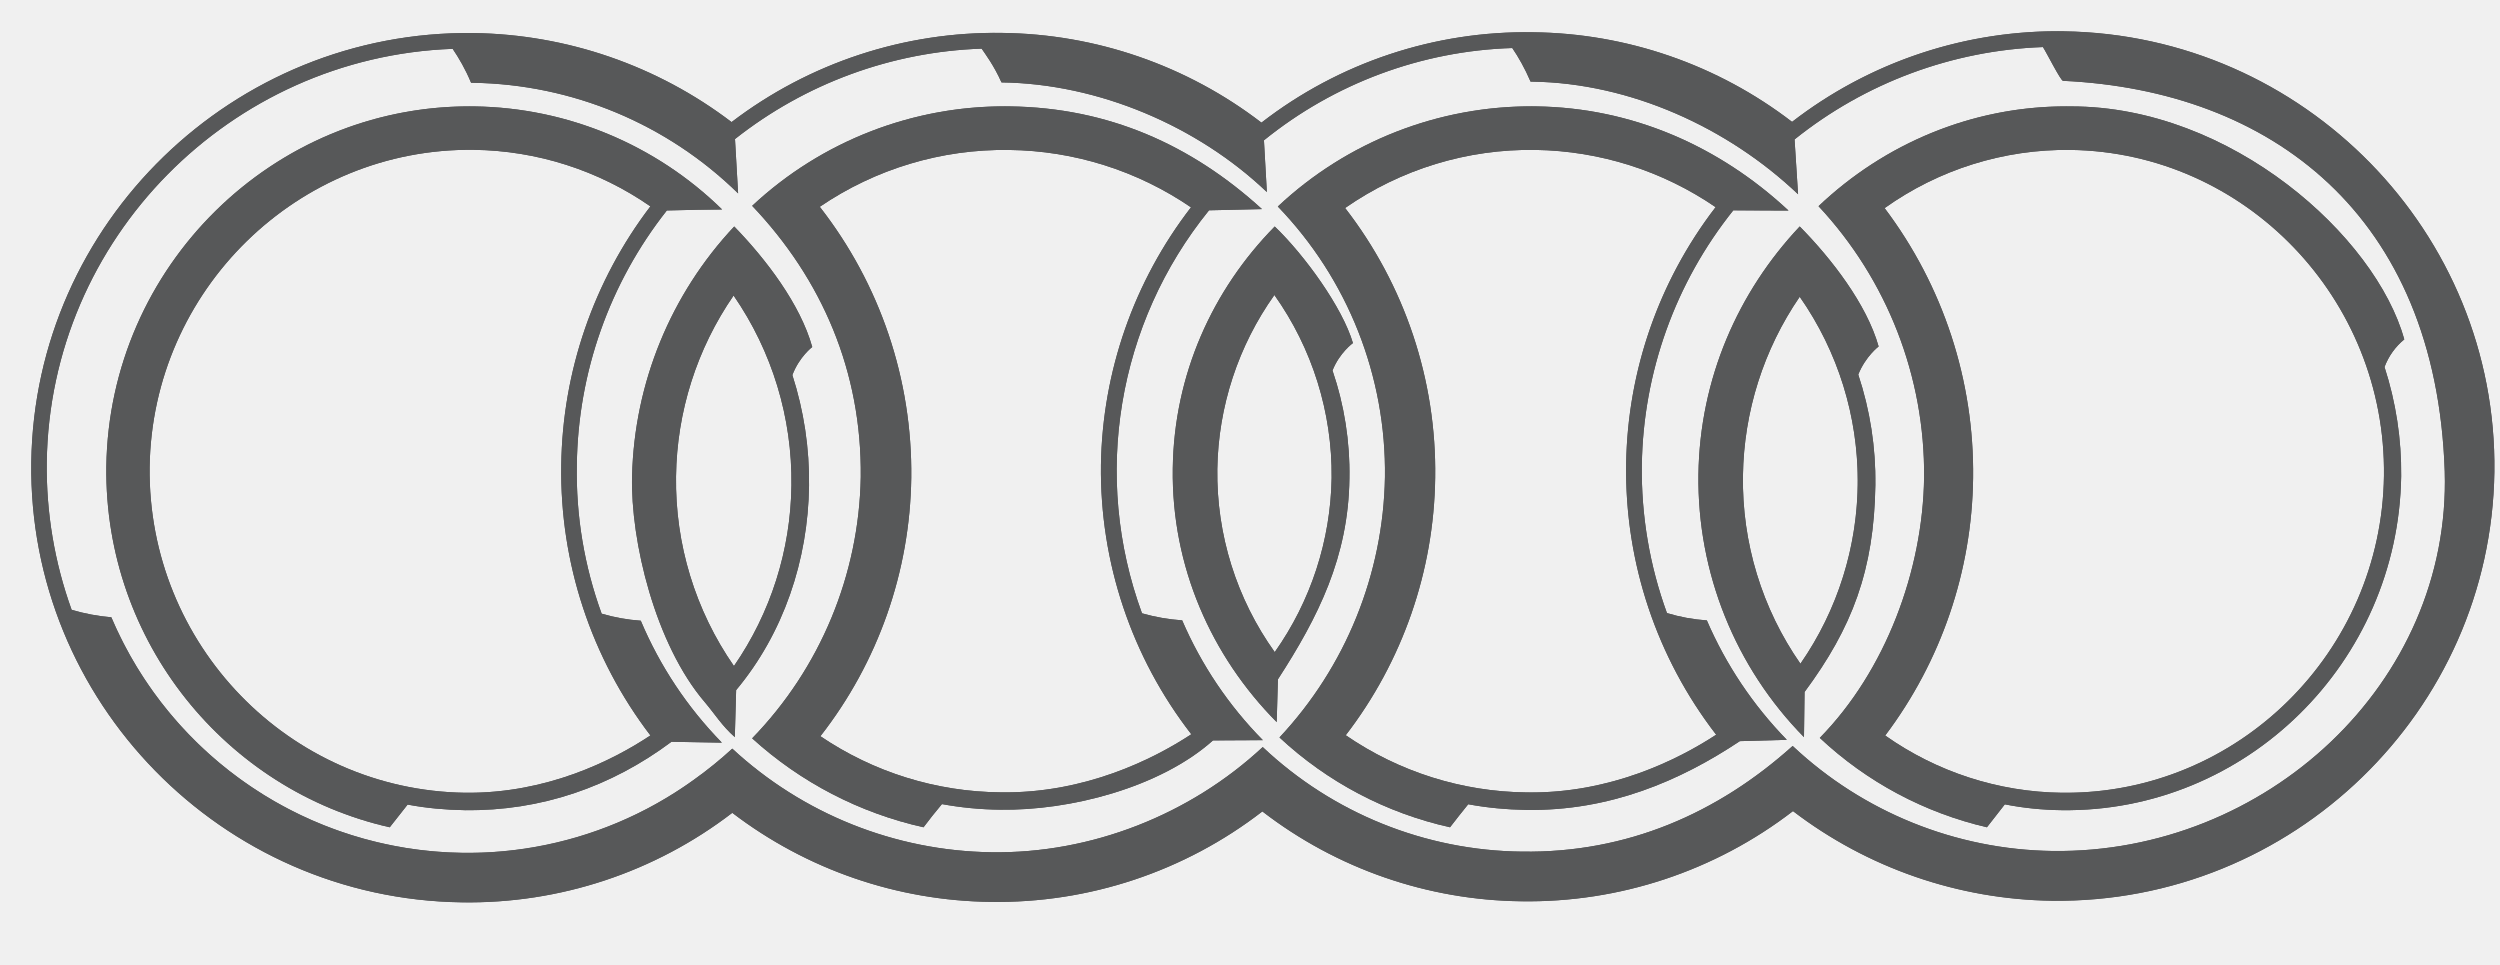
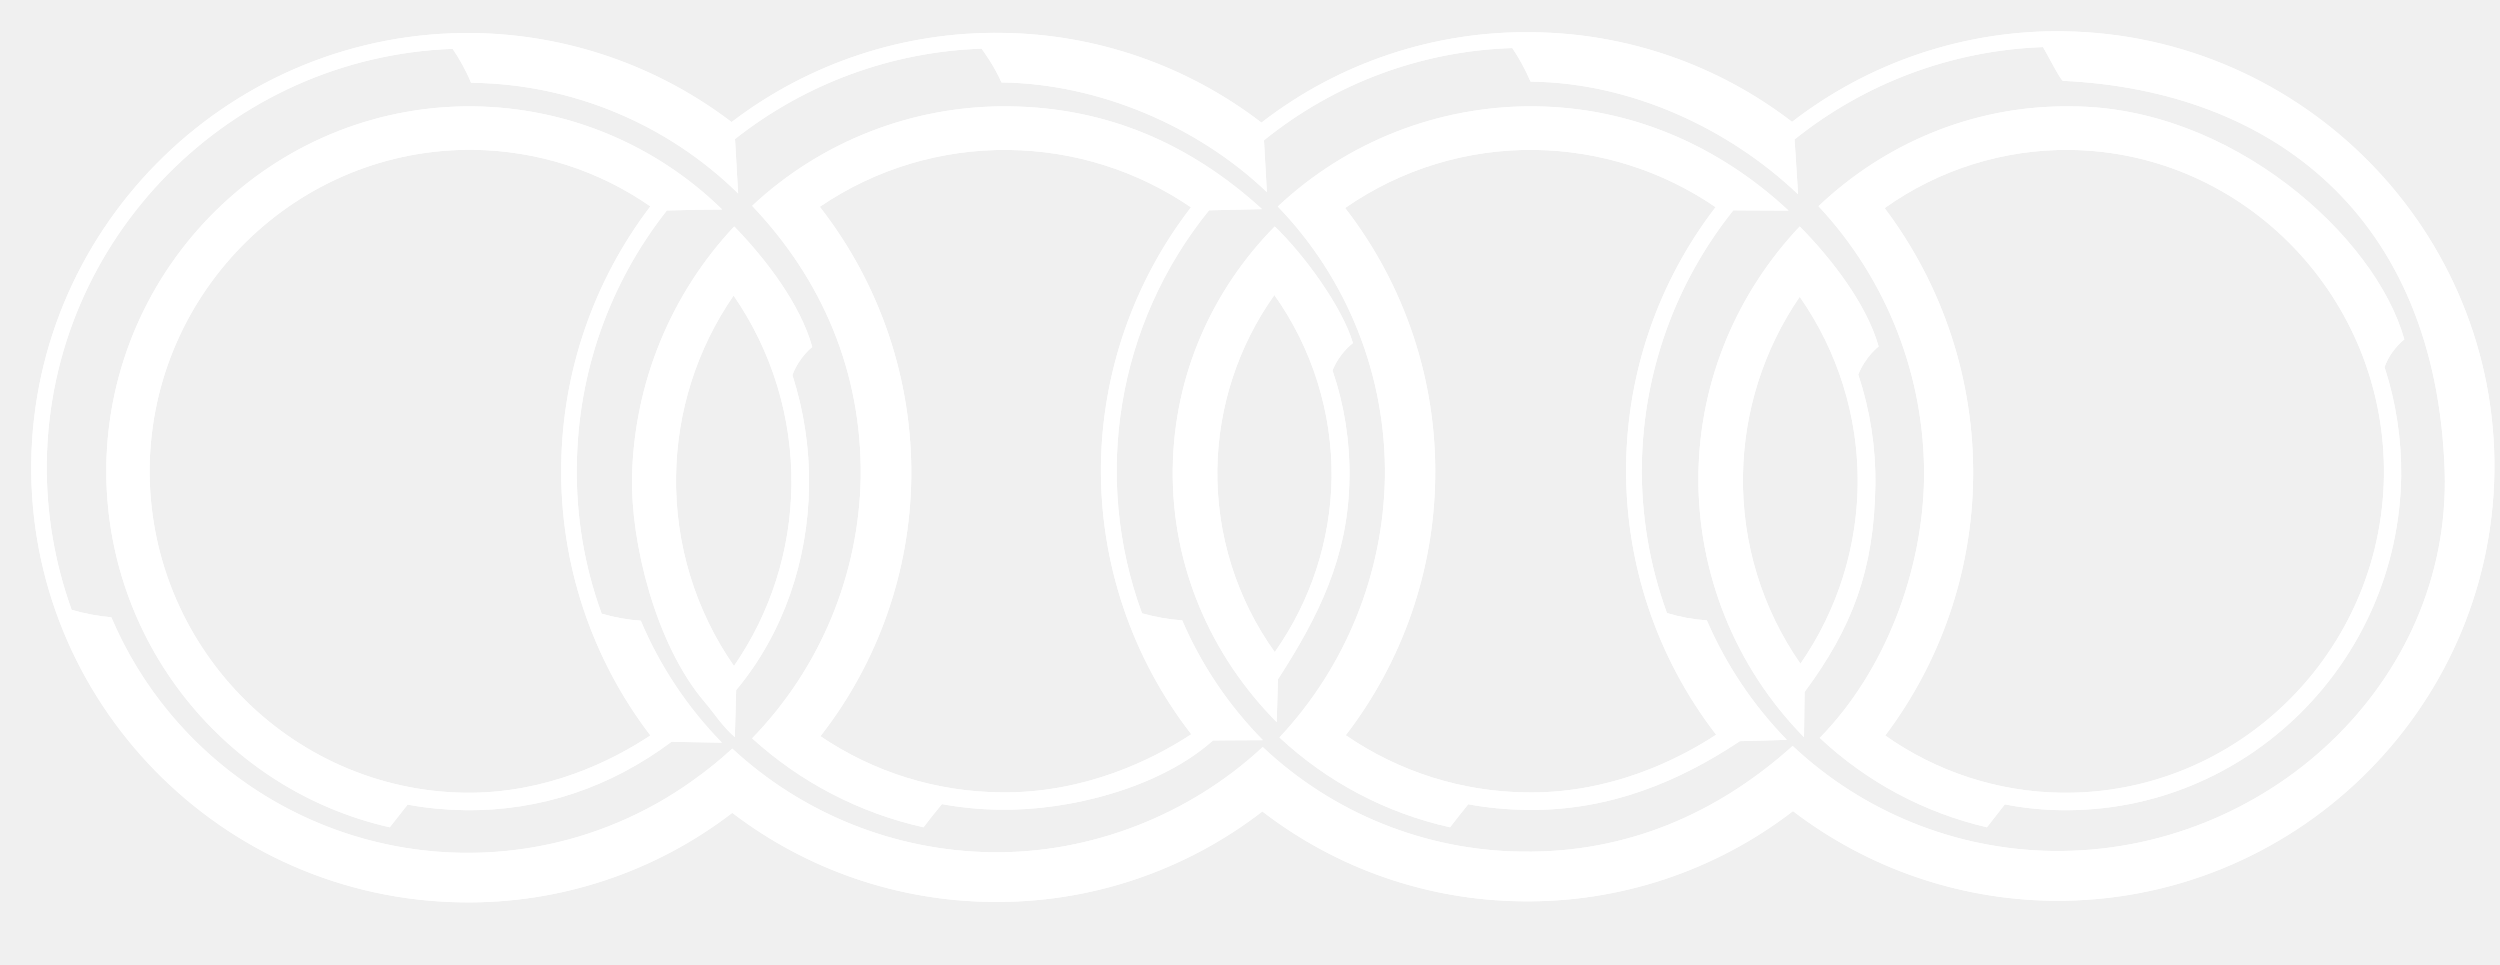
<svg xmlns="http://www.w3.org/2000/svg" xmlns:xlink="http://www.w3.org/1999/xlink" width="57" height="22" viewBox="0 0 57 22">
  <defs>
    <path id="a" d="M40.859 2.492A9.876 9.876 0 0 0 34.955.449a9.851 9.851 0 0 0-6.194 2.061A9.89 9.89 0 0 0 22.847.465a9.917 9.917 0 0 0-6.167 2.033 9.943 9.943 0 0 0-5.882-2.03C5.318.397.789 4.795.713 10.25c-.074 5.455 4.335 9.963 9.816 10.036a9.866 9.866 0 0 0 6.167-2.04 9.898 9.898 0 0 0 5.889 2.031 9.885 9.885 0 0 0 6.197-2.063 9.845 9.845 0 0 0 5.903 2.048 9.898 9.898 0 0 0 6.195-2.056 9.952 9.952 0 0 0 5.905 2.044c5.481.069 10.009-4.315 10.087-9.775.072-5.459-4.339-9.969-9.82-10.048l-.13-.001c-2.274 0-4.38.767-6.063 2.066zm.057.401A9.608 9.608 0 0 1 46.579.787c.076.113.405.77.459.77 4.731.22 8.507 3.042 8.702 8.903.147 4.834-4.085 8.721-8.94 8.656a8.83 8.83 0 0 1-5.928-2.394c-1.708 1.536-3.778 2.444-6.17 2.409a8.74 8.74 0 0 1-5.912-2.384c-1.653 1.539-3.908 2.434-6.19 2.398a8.873 8.873 0 0 1-5.904-2.362c-.249.23-.544.473-.879.712a8.767 8.767 0 0 1-5.275 1.664 8.826 8.826 0 0 1-8.004-5.371 4.457 4.457 0 0 1-.905-.171 9.549 9.549 0 0 1-.567-3.364C1.135 5.144 5.255 1.01 10.321.827c.141.208.292.463.42.775h.042a8.826 8.826 0 0 1 6.046 2.521l-.071-1.239A9.6 9.6 0 0 1 22.381.823c.077.113.282.383.453.77 2.217.027 4.481 1.001 6.051 2.5l-.067-1.18A9.466 9.466 0 0 1 34.48.809c.14.206.285.459.417.766h.043c2.233.033 4.459 1.05 6.056 2.568l-.08-1.25z" />
    <path id="c" d="M.424 8.349c-.048 3.999 2.731 7.384 6.462 8.227.126-.163.268-.339.407-.518.422.08.861.121 1.305.128 1.734.022 3.335-.531 4.712-1.559l1.149.02a8.95 8.95 0 0 1-1.849-2.781 4.19 4.19 0 0 1-.892-.16 9.37 9.37 0 0 1-.566-3.387 9.547 9.547 0 0 1 2.052-5.807c.486-.013.979-.022 1.26-.022A8.232 8.232 0 0 0 8.815.14L8.7.139C4.192.139.489 3.808.424 8.349zm8.181 7.44c-4.013-.056-7.24-3.383-7.193-7.426.057-4.036 3.378-7.282 7.391-7.233a7.217 7.217 0 0 1 4.026 1.289 9.943 9.943 0 0 0-2.032 5.9 9.9 9.9 0 0 0 2.032 6.163c-.875.583-2.352 1.307-4.142 1.307h-.082z" />
    <path id="e" d="M.412 6.559c-.04 1.492.53 3.851 1.662 5.169.215.253.386.534.68.793l.03-1.073c1.083-1.296 1.641-2.965 1.662-4.658a7.88 7.88 0 0 0-.38-2.525c.157-.416.453-.64.453-.64-.272-.98-1.061-2.009-1.779-2.747A8.617 8.617 0 0 0 .412 6.559zm1.002.015a7.419 7.419 0 0 1 1.312-4.122 7.45 7.45 0 0 1 1.319 4.332A7.385 7.385 0 0 1 2.734 10.9a7.397 7.397 0 0 1-1.32-4.326z" />
    <path id="g" d="M.739 6.397c-.032 2.231.877 4.276 2.37 5.781l.028-.976c.918-1.419 1.609-2.79 1.63-4.583a7.225 7.225 0 0 0-.386-2.458c.16-.405.466-.625.466-.625-.24-.813-1.098-2-1.783-2.658C1.643 2.322.766 4.256.739 6.397zm1.016.009A7.038 7.038 0 0 1 3.056 2.44a7.072 7.072 0 0 1 1.305 4.171 7.07 7.07 0 0 1-1.297 3.971 7.009 7.009 0 0 1-1.309-4.176z" />
    <path id="i" d="M.135 2.422a8.721 8.721 0 0 1 2.441 6.171 8.903 8.903 0 0 1-2.404 5.935 8.367 8.367 0 0 0 3.889 2.048c.127-.169.271-.347.414-.525.43.08.874.121 1.324.129 1.904.028 3.508-.662 4.869-1.568l1.072-.03a9.02 9.02 0 0 1-1.824-2.723 4.094 4.094 0 0 1-.91-.167 9.486 9.486 0 0 1-.572-3.375 9.515 9.515 0 0 1 2.085-5.808l1.259.006C10.21 1.055 8.228.169 6.023.14L5.924.139A8.429 8.429 0 0 0 .135 2.422zm5.673 13.359a7.414 7.414 0 0 1-4.126-1.303 9.833 9.833 0 0 0 2.04-5.87 9.801 9.801 0 0 0-2.054-6.152 7.393 7.393 0 0 1 4.34-1.324 7.47 7.47 0 0 1 4.108 1.305A9.843 9.843 0 0 0 8.075 8.31a9.861 9.861 0 0 0 2.054 6.155c-.882.578-2.386 1.317-4.211 1.317l-.11-.001z" />
    <path id="k" d="M.463 2.415A8.946 8.946 0 0 1 2.87 8.599c-.029 2.129-.88 4.411-2.379 5.939a8.327 8.327 0 0 0 3.811 2.038l.408-.523c.42.083.854.127 1.294.133 4.206.055 7.679-3.364 7.743-7.616a7.821 7.821 0 0 0-.38-2.489 1.49 1.49 0 0 1 .451-.629C13.165 3.102 9.872.14 6.222.14L6.109.139c-2.176 0-4.165.87-5.646 2.276zM6.01 15.789a7.13 7.13 0 0 1-4.028-1.305 9.957 9.957 0 0 0 2.005-5.87 10.01 10.01 0 0 0-2.018-6.155 7.142 7.142 0 0 1 4.238-1.327c3.989.054 7.198 3.395 7.147 7.431-.054 4.005-3.306 7.226-7.256 7.226H6.01z" />
    <path id="m" d="M.724 6.537a8.387 8.387 0 0 0 2.407 5.984l.013-1.03c1.088-1.469 1.585-2.776 1.615-4.717a7.65 7.65 0 0 0-.391-2.521c.167-.415.465-.64.465-.64-.27-.96-1.073-2.001-1.799-2.735C1.631 2.366.753 4.345.724 6.537zm1.015.015A7.39 7.39 0 0 1 3.034 2.48a7.338 7.338 0 0 1 1.323 4.288 7.327 7.327 0 0 1-1.307 4.08 7.304 7.304 0 0 1-1.311-4.296z" />
    <path id="o" d="M.149 2.407c1.593 1.675 2.503 3.778 2.476 6.185a8.77 8.77 0 0 1-2.476 5.956 8.596 8.596 0 0 0 3.907 2.028c.13-.173.268-.348.42-.529.432.079.877.124 1.329.127 1.584.027 3.645-.501 4.851-1.578l1.137-.007a8.879 8.879 0 0 1-1.839-2.731 4.428 4.428 0 0 1-.917-.161 9.433 9.433 0 0 1 1.528-9.188l1.208-.027C10.167 1.019 8.275.168 6.021.14l-.11-.001A8.42 8.42 0 0 0 .149 2.407zm5.663 13.372a7.427 7.427 0 0 1-4.107-1.28 9.778 9.778 0 0 0 2.072-5.892 9.846 9.846 0 0 0-2.086-6.178 7.47 7.47 0 0 1 4.317-1.296 7.505 7.505 0 0 1 4.147 1.308 9.862 9.862 0 0 0-2.054 5.873 9.82 9.82 0 0 0 2.061 6.141c-.883.581-2.404 1.325-4.24 1.325l-.11-.001z" />
  </defs>
  <g fill="none" fill-rule="evenodd">
-     <path fill="#575859" d="M46.8 19.403a8.828 8.828 0 0 1-5.927-2.395c-1.71 1.536-3.78 2.444-6.171 2.409a8.74 8.74 0 0 1-5.912-2.384c-1.654 1.539-3.907 2.434-6.19 2.398a8.873 8.873 0 0 1-5.904-2.362 9.11 9.11 0 0 1-.878.712 8.827 8.827 0 0 1-13.28-3.707 4.53 4.53 0 0 1-.905-.17 9.556 9.556 0 0 1-.566-3.364c.068-5.11 4.188-9.243 9.254-9.426.14.207.29.462.42.773h.042a8.828 8.828 0 0 1 6.046 2.523l-.071-1.24a9.594 9.594 0 0 1 5.624-2.061c.076.113.28.383.452.77 2.217.027 4.48 1.002 6.05 2.5l-.066-1.18a9.473 9.473 0 0 1 5.662-2.104c.14.205.285.458.418.767h.042c2.233.032 4.46 1.049 6.056 2.567l-.08-1.25a9.61 9.61 0 0 1 5.663-2.106c.076.113.405.77.458.77 4.732.22 8.509 3.042 8.702 8.904.148 4.834-4.084 8.72-8.94 8.656m.253-18.69a9.884 9.884 0 0 0-6.193 2.066A9.857 9.857 0 0 0 34.955.736a9.846 9.846 0 0 0-6.194 2.06A9.897 9.897 0 0 0 22.847.75a9.923 9.923 0 0 0-6.167 2.033 9.941 9.941 0 0 0-5.881-2.03C5.318.684.789 5.082.713 10.537c-.074 5.456 4.335 9.963 9.816 10.037a9.869 9.869 0 0 0 6.167-2.041 9.894 9.894 0 0 0 5.889 2.03 9.885 9.885 0 0 0 6.197-2.062 9.857 9.857 0 0 0 5.903 2.049 9.91 9.91 0 0 0 6.195-2.056 9.958 9.958 0 0 0 5.905 2.044c5.48.068 10.009-4.316 10.087-9.776.072-5.46-4.34-9.968-9.82-10.047" />
+     <path fill="rgb(255,255,255)" d="M46.8 19.403a8.828 8.828 0 0 1-5.927-2.395c-1.71 1.536-3.78 2.444-6.171 2.409a8.74 8.74 0 0 1-5.912-2.384c-1.654 1.539-3.907 2.434-6.19 2.398a8.873 8.873 0 0 1-5.904-2.362 9.11 9.11 0 0 1-.878.712 8.827 8.827 0 0 1-13.28-3.707 4.53 4.53 0 0 1-.905-.17 9.556 9.556 0 0 1-.566-3.364c.068-5.11 4.188-9.243 9.254-9.426.14.207.29.462.42.773h.042a8.828 8.828 0 0 1 6.046 2.523l-.071-1.24a9.594 9.594 0 0 1 5.624-2.061c.076.113.28.383.452.77 2.217.027 4.48 1.002 6.05 2.5l-.066-1.18a9.473 9.473 0 0 1 5.662-2.104c.14.205.285.458.418.767h.042c2.233.032 4.46 1.049 6.056 2.567l-.08-1.25a9.61 9.61 0 0 1 5.663-2.106c.076.113.405.77.458.77 4.732.22 8.509 3.042 8.702 8.904.148 4.834-4.084 8.72-8.94 8.656m.253-18.69a9.884 9.884 0 0 0-6.193 2.066A9.857 9.857 0 0 0 34.955.736a9.846 9.846 0 0 0-6.194 2.06A9.897 9.897 0 0 0 22.847.75a9.923 9.923 0 0 0-6.167 2.033 9.941 9.941 0 0 0-5.881-2.03C5.318.684.789 5.082.713 10.537c-.074 5.456 4.335 9.963 9.816 10.037a9.869 9.869 0 0 0 6.167-2.041 9.894 9.894 0 0 0 5.889 2.03 9.885 9.885 0 0 0 6.197-2.062 9.857 9.857 0 0 0 5.903 2.049 9.91 9.91 0 0 0 6.195-2.056 9.958 9.958 0 0 0 5.905 2.044c5.48.068 10.009-4.316 10.087-9.776.072-5.46-4.34-9.968-9.82-10.047" />
    <g transform="translate(0 .286)">
      <mask id="b" fill="#fff">
        <use xlink:href="#a" />
      </mask>
-       <path fill="#575859" d="M-1 22h59.585V-1.286H-1z" mask="url(#b)" />
+       <path fill="rgb(255,255,255)" d="M-1 22h59.585V-1.286H-1z" mask="url(#b)" />
    </g>
-     <path fill="#575859" d="M10.605 18.075c-4.014-.056-7.24-3.383-7.193-7.426.057-4.035 3.378-7.282 7.39-7.233a7.223 7.223 0 0 1 4.027 1.289 9.944 9.944 0 0 0-2.033 5.9 9.9 9.9 0 0 0 2.034 6.163c-.89.592-2.398 1.329-4.225 1.307m3.112-4.083a9.387 9.387 0 0 1-.565-3.387 9.543 9.543 0 0 1 2.052-5.806c.486-.014.979-.022 1.26-.022a8.23 8.23 0 0 0-5.648-2.351c-4.56-.063-8.327 3.629-8.392 8.209-.047 4 2.73 7.384 6.462 8.227.126-.162.268-.34.408-.517.421.08.86.12 1.304.127 1.733.023 3.335-.531 4.711-1.56l1.15.02a8.953 8.953 0 0 1-1.85-2.78 4.202 4.202 0 0 1-.892-.16" />
+     <path fill="rgb(255,255,255)" d="M10.605 18.075c-4.014-.056-7.24-3.383-7.193-7.426.057-4.035 3.378-7.282 7.39-7.233a7.223 7.223 0 0 1 4.027 1.289 9.944 9.944 0 0 0-2.033 5.9 9.9 9.9 0 0 0 2.034 6.163c-.89.592-2.398 1.329-4.225 1.307m3.112-4.083a9.387 9.387 0 0 1-.565-3.387 9.543 9.543 0 0 1 2.052-5.806c.486-.014.979-.022 1.26-.022a8.23 8.23 0 0 0-5.648-2.351c-4.56-.063-8.327 3.629-8.392 8.209-.047 4 2.73 7.384 6.462 8.227.126-.162.268-.34.408-.517.421.08.86.12 1.304.127 1.733.023 3.335-.531 4.711-1.56l1.15.02a8.953 8.953 0 0 1-1.85-2.78 4.202 4.202 0 0 1-.892-.16" />
    <g transform="translate(2 2.286)">
      <mask id="d" fill="#fff">
        <use xlink:href="#c" />
      </mask>
-       <path fill="#575859" d="M-1.288 18.288h17.464V-1.573H-1.288z" mask="url(#d)" />
+       <path fill="rgb(255,255,255)" d="M-1.288 18.288h17.464V-1.573H-1.288z" mask="url(#d)" />
    </g>
-     <path fill="#575859" d="M16.734 15.186a7.39 7.39 0 0 1-1.32-4.325 7.422 7.422 0 0 1 1.312-4.123 7.44 7.44 0 0 1 1.318 4.332 7.385 7.385 0 0 1-1.31 4.116m1.332-6.635c.157-.416.453-.639.453-.639-.273-.98-1.06-2.009-1.779-2.748a8.613 8.613 0 0 0-2.329 5.681c-.04 1.491.531 3.852 1.662 5.17.215.252.387.533.681.792l.03-1.073c1.082-1.296 1.64-2.965 1.662-4.657a7.91 7.91 0 0 0-.38-2.526" />
+     <path fill="rgb(255,255,255)" d="M16.734 15.186a7.39 7.39 0 0 1-1.32-4.325 7.422 7.422 0 0 1 1.312-4.123 7.44 7.44 0 0 1 1.318 4.332 7.385 7.385 0 0 1-1.31 4.116m1.332-6.635c.157-.416.453-.639.453-.639-.273-.98-1.06-2.009-1.779-2.748a8.613 8.613 0 0 0-2.329 5.681c-.04 1.491.531 3.852 1.662 5.17.215.252.387.533.681.792l.03-1.073c1.082-1.296 1.64-2.965 1.662-4.657a7.91 7.91 0 0 0-.38-2.526" />
    <g transform="translate(14 4.286)">
      <mask id="f" fill="#fff">
        <use xlink:href="#e" />
      </mask>
-       <path fill="#575859" d="M-1.302 14.233h7.534V-.834h-7.534z" mask="url(#f)" />
+       <path fill="rgb(255,255,255)" d="M-1.302 14.233h7.534V-.834h-7.534z" mask="url(#f)" />
    </g>
-     <path fill="#575859" d="M29.064 14.869a7.01 7.01 0 0 1-1.309-4.177 7.033 7.033 0 0 1 1.301-3.966 7.072 7.072 0 0 1 1.305 4.17 7.076 7.076 0 0 1-1.297 3.973m1.317-6.422c.16-.405.466-.625.466-.625-.24-.812-1.098-2-1.783-2.658-1.42 1.444-2.298 3.379-2.325 5.519-.031 2.232.877 4.277 2.37 5.782l.027-.976c.919-1.42 1.61-2.79 1.631-4.584a7.233 7.233 0 0 0-.386-2.458" />
+     <path fill="rgb(255,255,255)" d="M29.064 14.869a7.01 7.01 0 0 1-1.309-4.177 7.033 7.033 0 0 1 1.301-3.966 7.072 7.072 0 0 1 1.305 4.17 7.076 7.076 0 0 1-1.297 3.973m1.317-6.422c.16-.405.466-.625.466-.625-.24-.812-1.098-2-1.783-2.658-1.42 1.444-2.298 3.379-2.325 5.519-.031 2.232.877 4.277 2.37 5.782l.027-.976c.919-1.42 1.61-2.79 1.631-4.584a7.233 7.233 0 0 0-.386-2.458" />
    <g transform="translate(26 4.286)">
      <mask id="h" fill="#fff">
        <use xlink:href="#g" />
      </mask>
-       <path fill="#575859" d="M-.975 13.89h7.534V-.835H-.975z" mask="url(#h)" />
+       <path fill="rgb(255,255,255)" d="M-.975 13.89h7.534V-.835H-.975z" mask="url(#h)" />
    </g>
-     <path fill="#575859" d="M34.809 18.067a7.405 7.405 0 0 1-4.126-1.304 9.84 9.84 0 0 0 2.04-5.869 9.802 9.802 0 0 0-2.054-6.151 7.375 7.375 0 0 1 4.34-1.325 7.47 7.47 0 0 1 4.107 1.305 9.86 9.86 0 0 0 .013 12.029c-.9.588-2.446 1.345-4.32 1.315m3.198-4.089a9.465 9.465 0 0 1-.573-3.375 9.512 9.512 0 0 1 2.085-5.807l1.259.005c-1.568-1.46-3.551-2.345-5.754-2.376a8.433 8.433 0 0 0-5.89 2.284 8.713 8.713 0 0 1 2.443 6.171 8.899 8.899 0 0 1-2.405 5.934 8.374 8.374 0 0 0 3.888 2.048c.129-.169.273-.347.415-.525.43.08.875.122 1.324.129 1.905.029 3.509-.662 4.87-1.568l1.07-.03a9.015 9.015 0 0 1-1.823-2.723 4.028 4.028 0 0 1-.91-.167" />
+     <path fill="rgb(255,255,255)" d="M34.809 18.067a7.405 7.405 0 0 1-4.126-1.304 9.84 9.84 0 0 0 2.04-5.869 9.802 9.802 0 0 0-2.054-6.151 7.375 7.375 0 0 1 4.34-1.325 7.47 7.47 0 0 1 4.107 1.305 9.86 9.86 0 0 0 .013 12.029c-.9.588-2.446 1.345-4.32 1.315m3.198-4.089a9.465 9.465 0 0 1-.573-3.375 9.512 9.512 0 0 1 2.085-5.807l1.259.005c-1.568-1.46-3.551-2.345-5.754-2.376a8.433 8.433 0 0 0-5.89 2.284 8.713 8.713 0 0 1 2.443 6.171 8.899 8.899 0 0 1-2.405 5.934 8.374 8.374 0 0 0 3.888 2.048c.129-.169.273-.347.415-.525.43.08.875.122 1.324.129 1.905.029 3.509-.662 4.87-1.568l1.07-.03a9.015 9.015 0 0 1-1.823-2.723 4.028 4.028 0 0 1-.91-.167" />
    <g transform="translate(29 2.286)">
      <mask id="j" fill="#fff">
        <use xlink:href="#i" />
      </mask>
-       <path fill="#575859" d="M-1.577 18.288H13.49V-1.573H-1.577z" mask="url(#j)" />
+       <path fill="rgb(255,255,255)" d="M-1.577 18.288H13.49V-1.573H-1.577z" mask="url(#j)" />
    </g>
-     <path fill="#575859" d="M47.01 18.075a7.125 7.125 0 0 1-4.027-1.305 9.956 9.956 0 0 0 2.004-5.87 10.004 10.004 0 0 0-2.018-6.155 7.144 7.144 0 0 1 4.238-1.327c3.99.054 7.198 3.395 7.147 7.43-.054 4.037-3.354 7.276-7.344 7.227m7.808-10.336c-.653-2.352-3.946-5.313-7.596-5.313-2.22-.031-4.253.845-5.76 2.275a8.941 8.941 0 0 1 2.407 6.185c-.028 2.128-.88 4.41-2.378 5.938a8.327 8.327 0 0 0 3.81 2.038l.409-.523c.42.084.855.128 1.294.133 4.206.055 7.679-3.363 7.743-7.616a7.783 7.783 0 0 0-.38-2.488 1.49 1.49 0 0 1 .45-.63" />
+     <path fill="rgb(255,255,255)" d="M47.01 18.075a7.125 7.125 0 0 1-4.027-1.305 9.956 9.956 0 0 0 2.004-5.87 10.004 10.004 0 0 0-2.018-6.155 7.144 7.144 0 0 1 4.238-1.327c3.99.054 7.198 3.395 7.147 7.43-.054 4.037-3.354 7.276-7.344 7.227m7.808-10.336c-.653-2.352-3.946-5.313-7.596-5.313-2.22-.031-4.253.845-5.76 2.275a8.941 8.941 0 0 1 2.407 6.185c-.028 2.128-.88 4.41-2.378 5.938a8.327 8.327 0 0 0 3.81 2.038l.409-.523c.42.084.855.128 1.294.133 4.206.055 7.679-3.363 7.743-7.616a7.783 7.783 0 0 0-.38-2.488 1.49 1.49 0 0 1 .45-.63" />
    <g transform="translate(41 2.286)">
      <mask id="l" fill="#fff">
        <use xlink:href="#k" />
      </mask>
-       <path fill="#575859" d="M-1.249 18.288h16.78V-1.573h-16.78z" mask="url(#l)" />
+       <path fill="rgb(255,255,255)" d="M-1.249 18.288h16.78V-1.573h-16.78z" mask="url(#l)" />
    </g>
-     <path fill="#575859" d="M41.05 15.133a7.305 7.305 0 0 1-1.31-4.295 7.398 7.398 0 0 1 1.293-4.072 7.314 7.314 0 0 1 .016 8.367m1.32-6.594c.166-.416.463-.639.463-.639-.27-.96-1.072-2.002-1.799-2.737-1.402 1.49-2.28 3.468-2.309 5.66a8.384 8.384 0 0 0 2.407 5.984l.013-1.03c1.088-1.469 1.585-2.777 1.614-4.717a7.672 7.672 0 0 0-.39-2.52" />
+     <path fill="rgb(255,255,255)" d="M41.05 15.133a7.305 7.305 0 0 1-1.31-4.295 7.398 7.398 0 0 1 1.293-4.072 7.314 7.314 0 0 1 .016 8.367m1.32-6.594c.166-.416.463-.639.463-.639-.27-.96-1.072-2.002-1.799-2.737-1.402 1.49-2.28 3.468-2.309 5.66a8.384 8.384 0 0 0 2.407 5.984l.013-1.03c1.088-1.469 1.585-2.777 1.614-4.717a7.672 7.672 0 0 0-.39-2.52" />
    <g transform="translate(38 4.286)">
      <mask id="n" fill="#fff">
        <use xlink:href="#m" />
      </mask>
-       <path fill="#575859" d="M-.989 14.233h7.534V-.834H-.989z" mask="url(#n)" />
+       <path fill="rgb(255,255,255)" d="M-.989 14.233h7.534V-.834H-.989z" mask="url(#n)" />
    </g>
-     <path fill="#575859" d="M22.813 18.065a7.435 7.435 0 0 1-4.108-1.279 9.777 9.777 0 0 0 2.072-5.893 9.842 9.842 0 0 0-2.087-6.178 7.47 7.47 0 0 1 4.317-1.296 7.5 7.5 0 0 1 4.147 1.308 9.853 9.853 0 0 0-2.052 5.872 9.814 9.814 0 0 0 2.06 6.142c-.901.593-2.464 1.354-4.35 1.324m3.226-4.081a9.433 9.433 0 0 1 1.528-9.189l1.207-.028c-1.605-1.462-3.498-2.313-5.753-2.342a8.42 8.42 0 0 0-5.87 2.268c1.591 1.675 2.502 3.778 2.475 6.185a8.766 8.766 0 0 1-2.476 5.956 8.587 8.587 0 0 0 3.907 2.028c.13-.173.267-.348.42-.528.431.079.878.123 1.33.127 1.584.026 3.643-.502 4.85-1.58l1.137-.005a8.919 8.919 0 0 1-1.84-2.732 4.488 4.488 0 0 1-.915-.16" />
+     <path fill="rgb(255,255,255)" d="M22.813 18.065a7.435 7.435 0 0 1-4.108-1.279 9.777 9.777 0 0 0 2.072-5.893 9.842 9.842 0 0 0-2.087-6.178 7.47 7.47 0 0 1 4.317-1.296 7.5 7.5 0 0 1 4.147 1.308 9.853 9.853 0 0 0-2.052 5.872 9.814 9.814 0 0 0 2.06 6.142c-.901.593-2.464 1.354-4.35 1.324m3.226-4.081a9.433 9.433 0 0 1 1.528-9.189l1.207-.028c-1.605-1.462-3.498-2.313-5.753-2.342a8.42 8.42 0 0 0-5.87 2.268c1.591 1.675 2.502 3.778 2.475 6.185a8.766 8.766 0 0 1-2.476 5.956 8.587 8.587 0 0 0 3.907 2.028c.13-.173.267-.348.42-.528.431.079.878.123 1.33.127 1.584.026 3.643-.502 4.85-1.58l1.137-.005a8.919 8.919 0 0 1-1.84-2.732 4.488 4.488 0 0 1-.915-.16" />
    <g transform="translate(17 2.286)">
      <mask id="p" fill="#fff">
        <use xlink:href="#o" />
      </mask>
-       <path fill="#575859" d="M-1.563 18.288h15.067V-1.573H-1.563z" mask="url(#p)" />
+       <path fill="rgb(255,255,255)" d="M-1.563 18.288h15.067V-1.573H-1.563z" mask="url(#p)" />
    </g>
  </g>
</svg>
